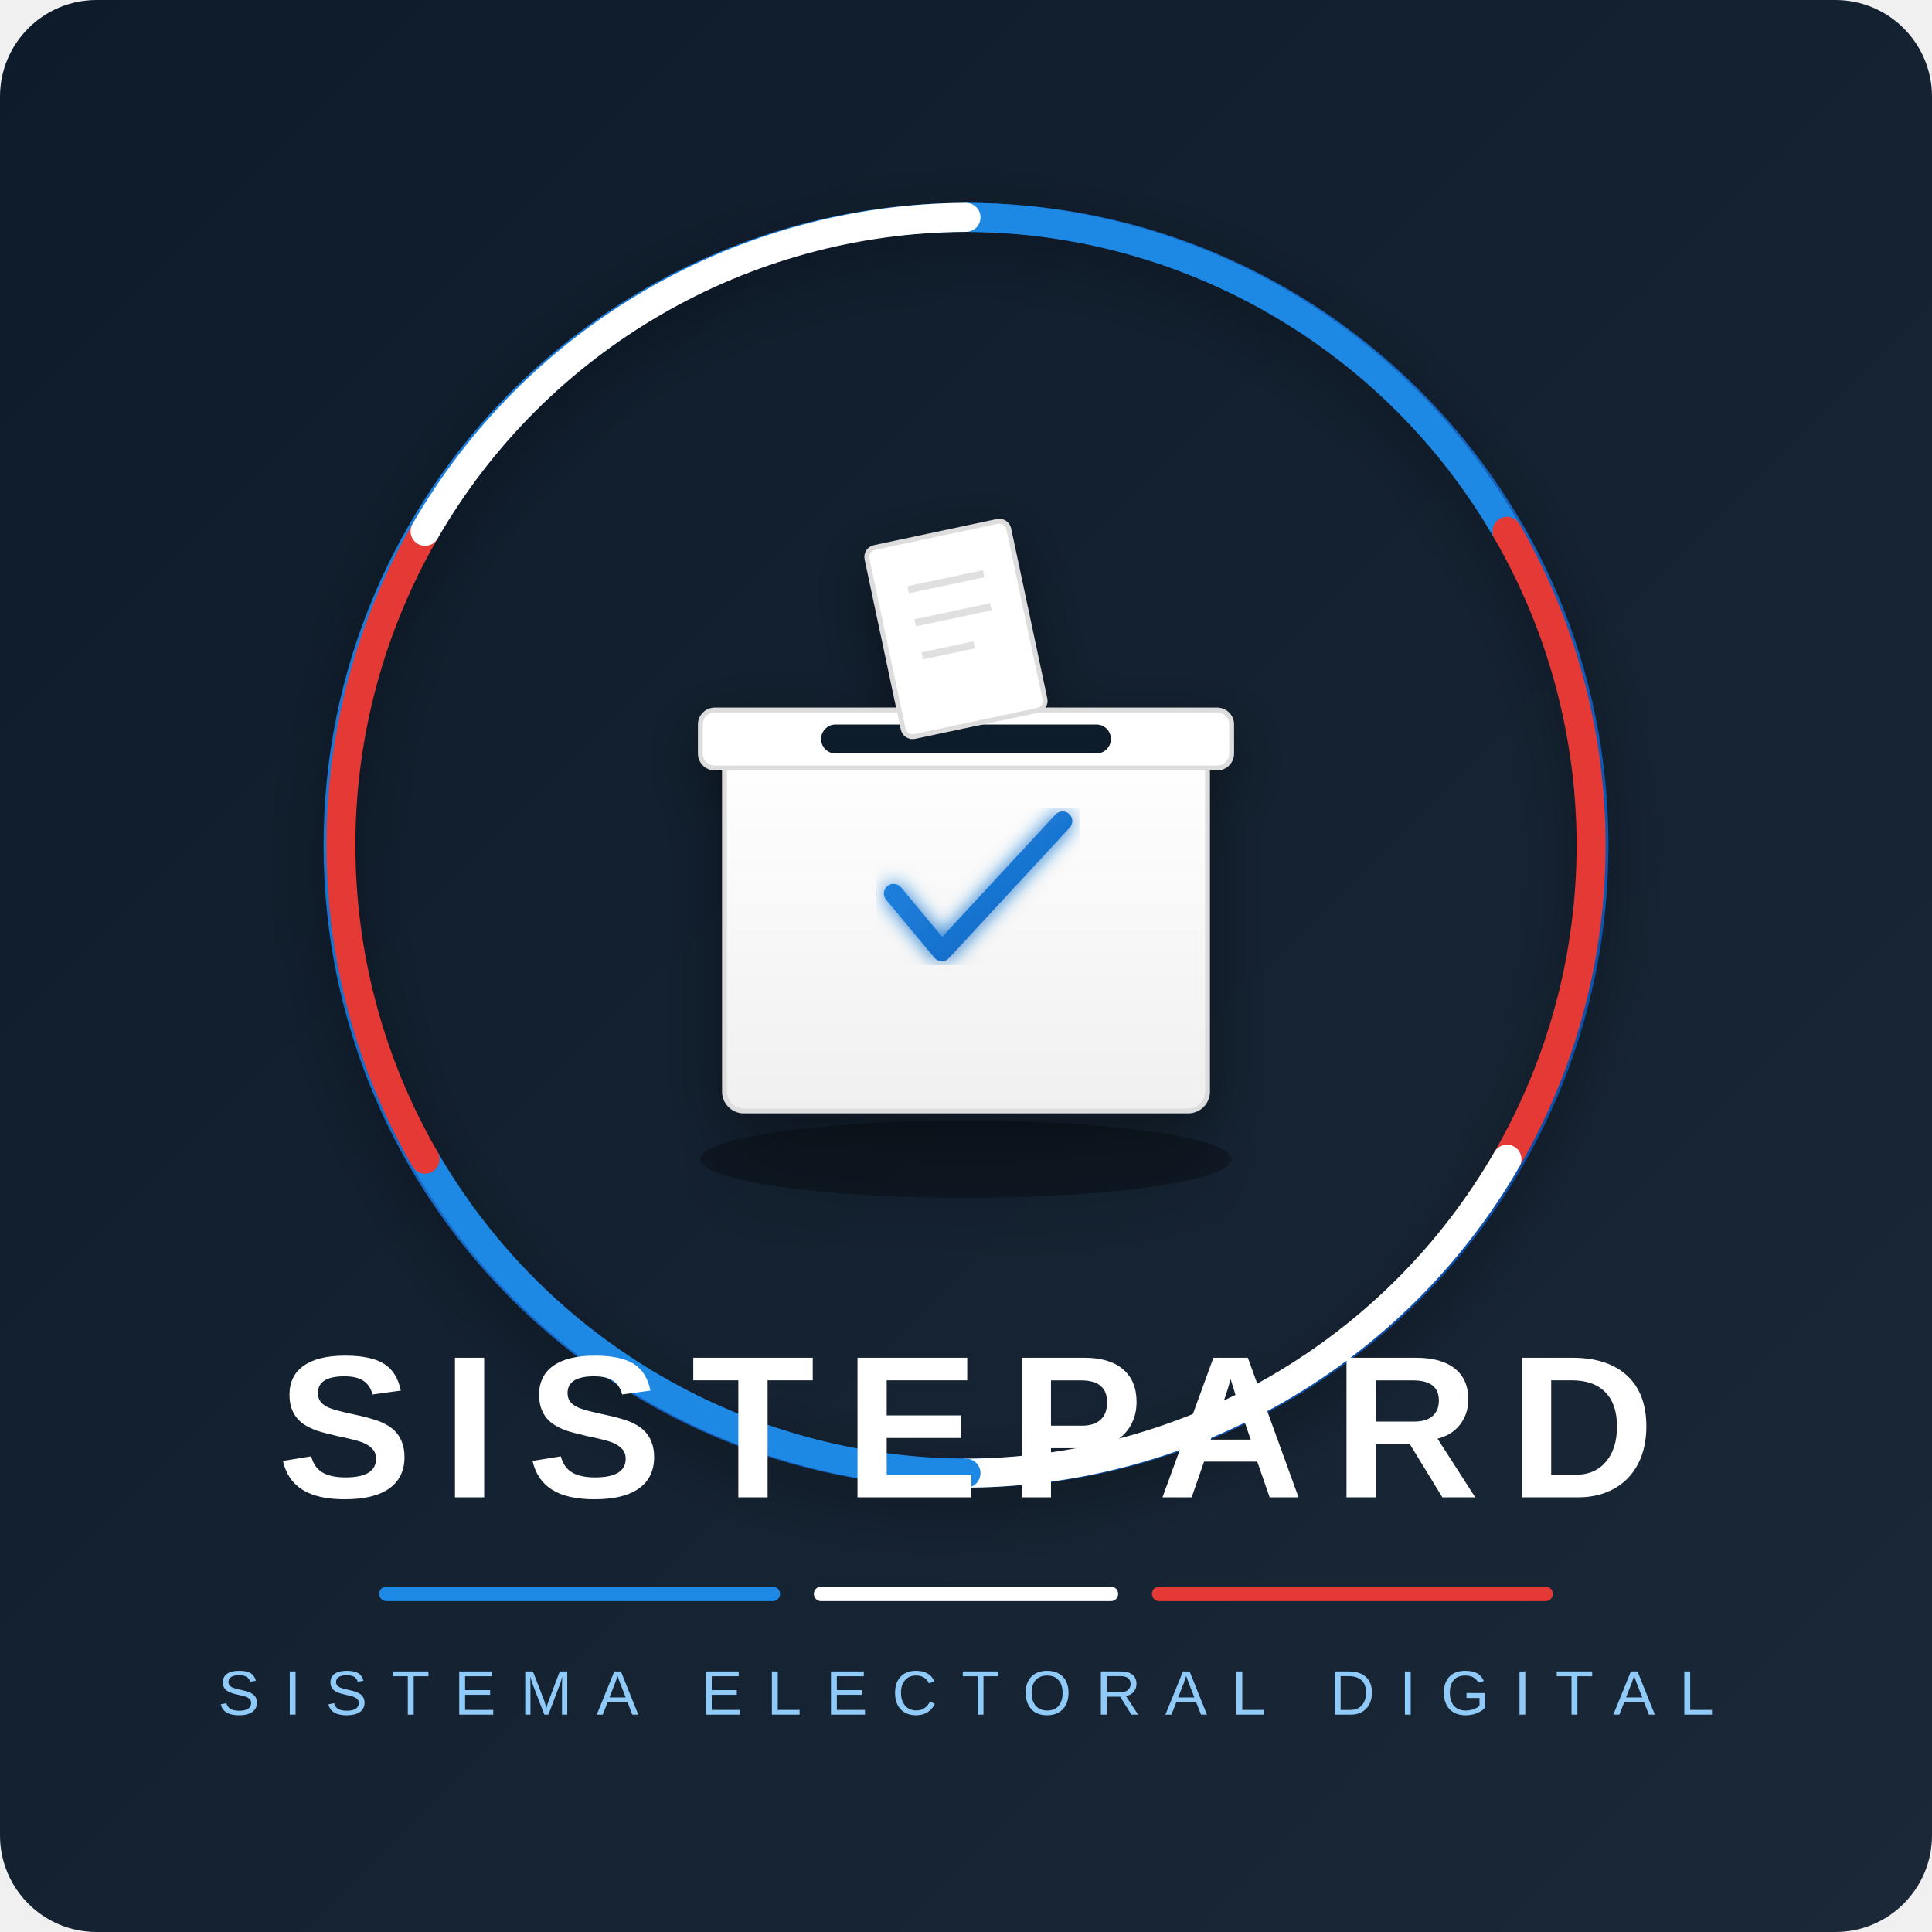
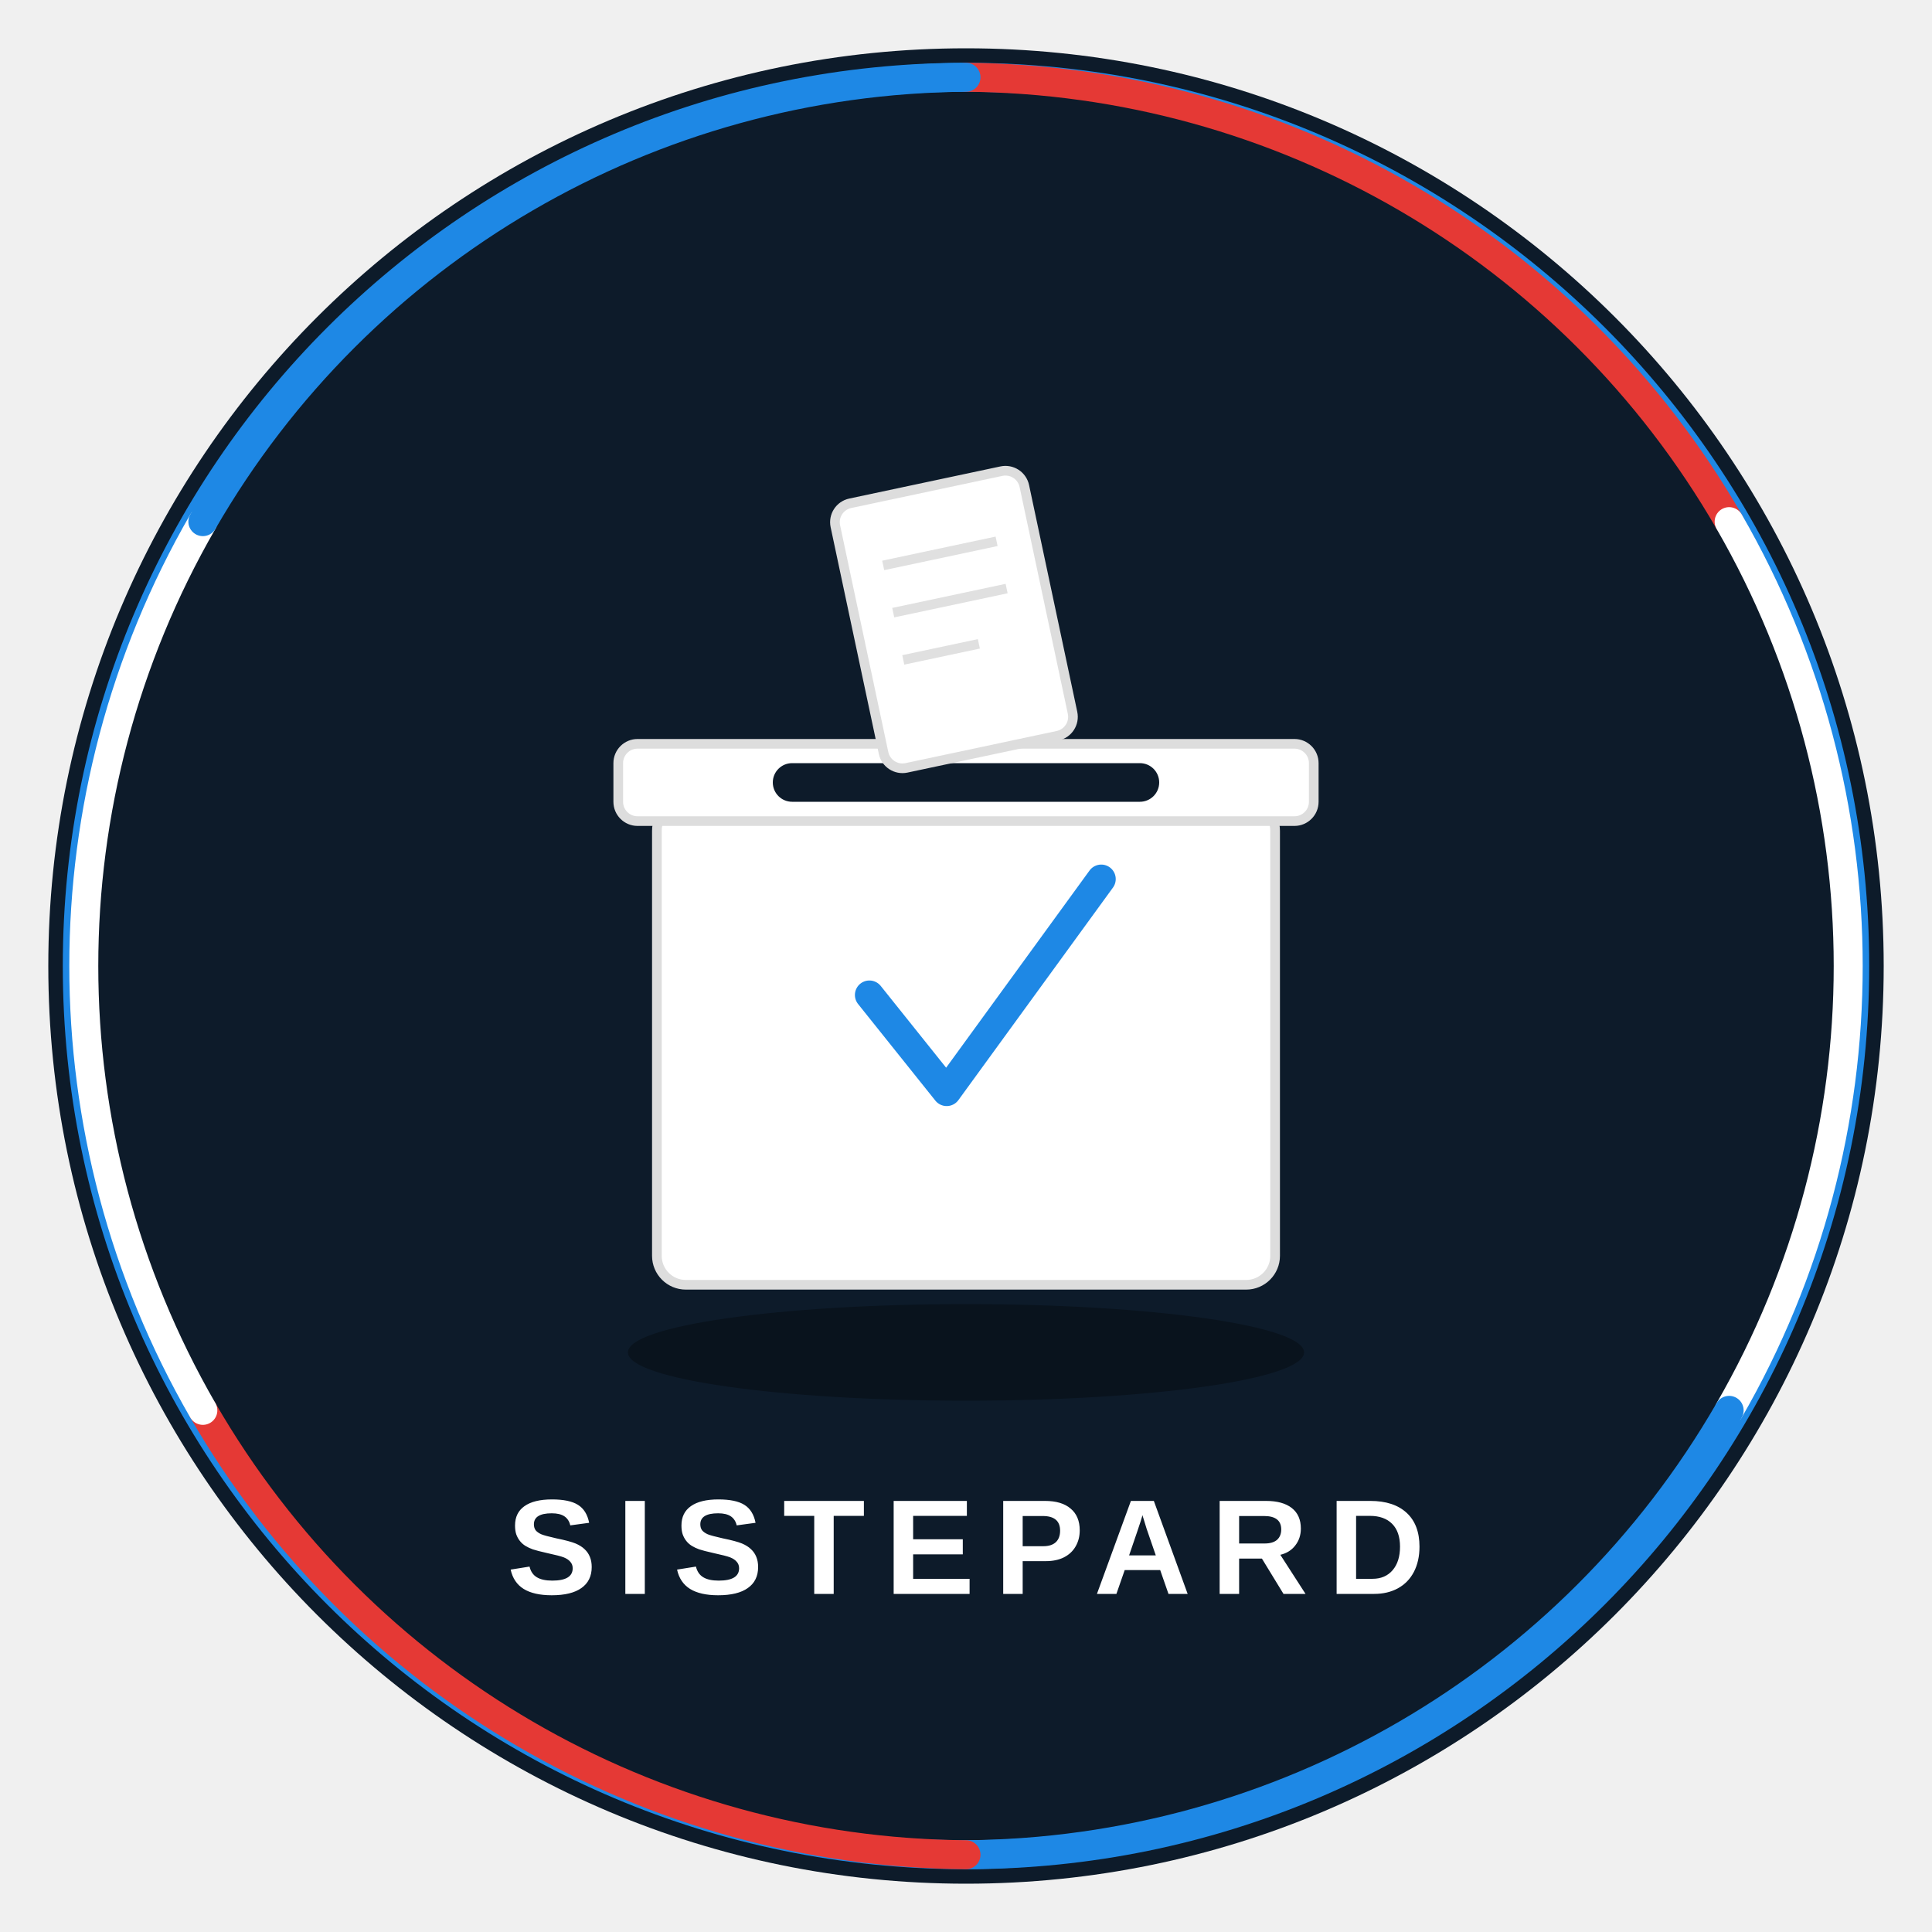
- <svg xmlns="http://www.w3.org/2000/svg" viewBox="0 0 400 400" width="400" height="400">
+ <svg xmlns="http://www.w3.org/2000/svg" viewBox="0 0 200 200" width="200" height="200">
  <defs>
-     <linearGradient id="bgGrad" x1="0%" y1="0%" x2="100%" y2="100%">
-       <stop offset="0%" style="stop-color:#0d1b2a" />
-       <stop offset="100%" style="stop-color:#1b2838" />
-     </linearGradient>
-     <linearGradient id="circleGrad" x1="0%" y1="0%" x2="100%" y2="100%">
-       <stop offset="0%" style="stop-color:#1e88e5" />
-       <stop offset="50%" style="stop-color:#1565c0" />
-       <stop offset="100%" style="stop-color:#0d47a1" />
-     </linearGradient>
-     <linearGradient id="boxGrad" x1="0%" y1="0%" x2="0%" y2="100%">
-       <stop offset="0%" style="stop-color:#ffffff" />
-       <stop offset="100%" style="stop-color:#f0f0f0" />
-     </linearGradient>
-     <linearGradient id="checkGrad" x1="0%" y1="0%" x2="100%" y2="100%">
-       <stop offset="0%" style="stop-color:#1e88e5" />
-       <stop offset="100%" style="stop-color:#1565c0" />
-     </linearGradient>
-     <filter id="shadow">
-       <feDropShadow dx="0" dy="4" stdDeviation="6" flood-opacity="0.4" />
-     </filter>
-     <filter id="innerGlow">
-       <feGaussianBlur stdDeviation="2" result="blur" />
-       <feComposite in="SourceGraphic" in2="blur" operator="over" />
-     </filter>
+     <clipPath id="circleClip">
+       <circle cx="100" cy="100" r="95" />
+     </clipPath>
  </defs>
-   <rect width="400" height="400" rx="20" fill="url(#bgGrad)" />
-   <circle cx="200" cy="175" r="130" fill="none" stroke="url(#circleGrad)" stroke-width="6" filter="url(#shadow)" />
-   <path d="M200,45 A130,130 0 0,1 312,110" fill="none" stroke="#1e88e5" stroke-width="6" stroke-linecap="round" />
-   <path d="M312,110 A130,130 0 0,1 312,240" fill="none" stroke="#e53935" stroke-width="6" stroke-linecap="round" />
-   <path d="M312,240 A130,130 0 0,1 200,305" fill="none" stroke="white" stroke-width="6" stroke-linecap="round" />
-   <path d="M200,305 A130,130 0 0,1 88,240" fill="none" stroke="#1e88e5" stroke-width="6" stroke-linecap="round" />
-   <path d="M88,240 A130,130 0 0,1 88,110" fill="none" stroke="#e53935" stroke-width="6" stroke-linecap="round" />
-   <path d="M88,110 A130,130 0 0,1 200,45" fill="none" stroke="white" stroke-width="6" stroke-linecap="round" />
-   <g transform="translate(200,175)" filter="url(#shadow)">
-     <ellipse cx="0" cy="65" rx="55" ry="8" fill="black" opacity="0.3" />
-     <rect x="-50" y="-20" width="100" height="75" rx="4" fill="url(#boxGrad)" stroke="#ddd" stroke-width="1" />
-     <rect x="-55" y="-28" width="110" height="12" rx="3" fill="white" stroke="#ddd" stroke-width="1" />
-     <rect x="-30" y="-25" width="60" height="6" rx="3" fill="#0d1b2a" />
-     <g transform="rotate(-12, 0, -35)">
-       <rect x="-15" y="-65" width="30" height="40" rx="2" fill="white" stroke="#ddd" stroke-width="1" />
-       <line x1="-8" y1="-55" x2="8" y2="-55" stroke="#e0e0e0" stroke-width="1.5" />
-       <line x1="-8" y1="-48" x2="8" y2="-48" stroke="#e0e0e0" stroke-width="1.5" />
-       <line x1="-8" y1="-41" x2="3" y2="-41" stroke="#e0e0e0" stroke-width="1.5" />
+   <circle cx="100" cy="100" r="95" fill="#0d1b2a" />
+   <circle cx="100" cy="100" r="92" fill="none" stroke="#1e88e5" stroke-width="3" />
+   <path d="M100,8 A92,92 0 0,1 179,54" fill="none" stroke="#e53935" stroke-width="3" stroke-linecap="round" />
+   <path d="M179,54 A92,92 0 0,1 179,146" fill="none" stroke="white" stroke-width="3" stroke-linecap="round" />
+   <path d="M179,146 A92,92 0 0,1 100,192" fill="none" stroke="#1e88e5" stroke-width="3" stroke-linecap="round" />
+   <path d="M100,192 A92,92 0 0,1 21,146" fill="none" stroke="#e53935" stroke-width="3" stroke-linecap="round" />
+   <path d="M21,146 A92,92 0 0,1 21,54" fill="none" stroke="white" stroke-width="3" stroke-linecap="round" />
+   <path d="M21,54 A92,92 0 0,1 100,8" fill="none" stroke="#1e88e5" stroke-width="3" stroke-linecap="round" />
+   <g transform="translate(100,95)">
+     <ellipse cx="0" cy="45" rx="35" ry="5" fill="black" opacity="0.3" />
+     <rect x="-32" y="-12" width="64" height="50" rx="3" fill="white" stroke="#ddd" stroke-width="1" />
+     <rect x="-36" y="-18" width="72" height="8" rx="2" fill="white" stroke="#ddd" stroke-width="1" />
+     <rect x="-20" y="-16" width="40" height="4" rx="2" fill="#0d1b2a" />
+     <g transform="rotate(-12, 0, -25)">
+       <rect x="-10" y="-45" width="20" height="28" rx="2" fill="white" stroke="#ddd" stroke-width="1" />
+       <line x1="-6" y1="-38" x2="6" y2="-38" stroke="#e0e0e0" stroke-width="1" />
+       <line x1="-6" y1="-33" x2="6" y2="-33" stroke="#e0e0e0" stroke-width="1" />
+       <line x1="-6" y1="-28" x2="2" y2="-28" stroke="#e0e0e0" stroke-width="1" />
    </g>
-     <path d="M-15,10 L-5,22 L20,-5" fill="none" stroke="url(#checkGrad)" stroke-width="4" stroke-linecap="round" stroke-linejoin="round" filter="url(#innerGlow)" />
+     <path d="M-10,8 L-2,18 L14,-4" fill="none" stroke="#1e88e5" stroke-width="3" stroke-linecap="round" stroke-linejoin="round" />
  </g>
-   <text x="200" y="310" text-anchor="middle" font-family="'Segoe UI', Arial, sans-serif" font-weight="700" font-size="42" fill="white" letter-spacing="6">SISTEPARD</text>
-   <line x1="80" y1="330" x2="160" y2="330" stroke="#1e88e5" stroke-width="3" stroke-linecap="round" />
-   <line x1="170" y1="330" x2="230" y2="330" stroke="white" stroke-width="3" stroke-linecap="round" />
-   <line x1="240" y1="330" x2="320" y2="330" stroke="#e53935" stroke-width="3" stroke-linecap="round" />
-   <text x="200" y="355" text-anchor="middle" font-family="'Segoe UI', Arial, sans-serif" font-weight="300" font-size="13" fill="#90CAF9" letter-spacing="5">SISTEMA ELECTORAL DIGITAL</text>
+   <text x="100" y="165" text-anchor="middle" font-family="'Segoe UI', Arial, sans-serif" font-weight="700" font-size="14" fill="white" letter-spacing="2">SISTEPARD</text>
</svg>
